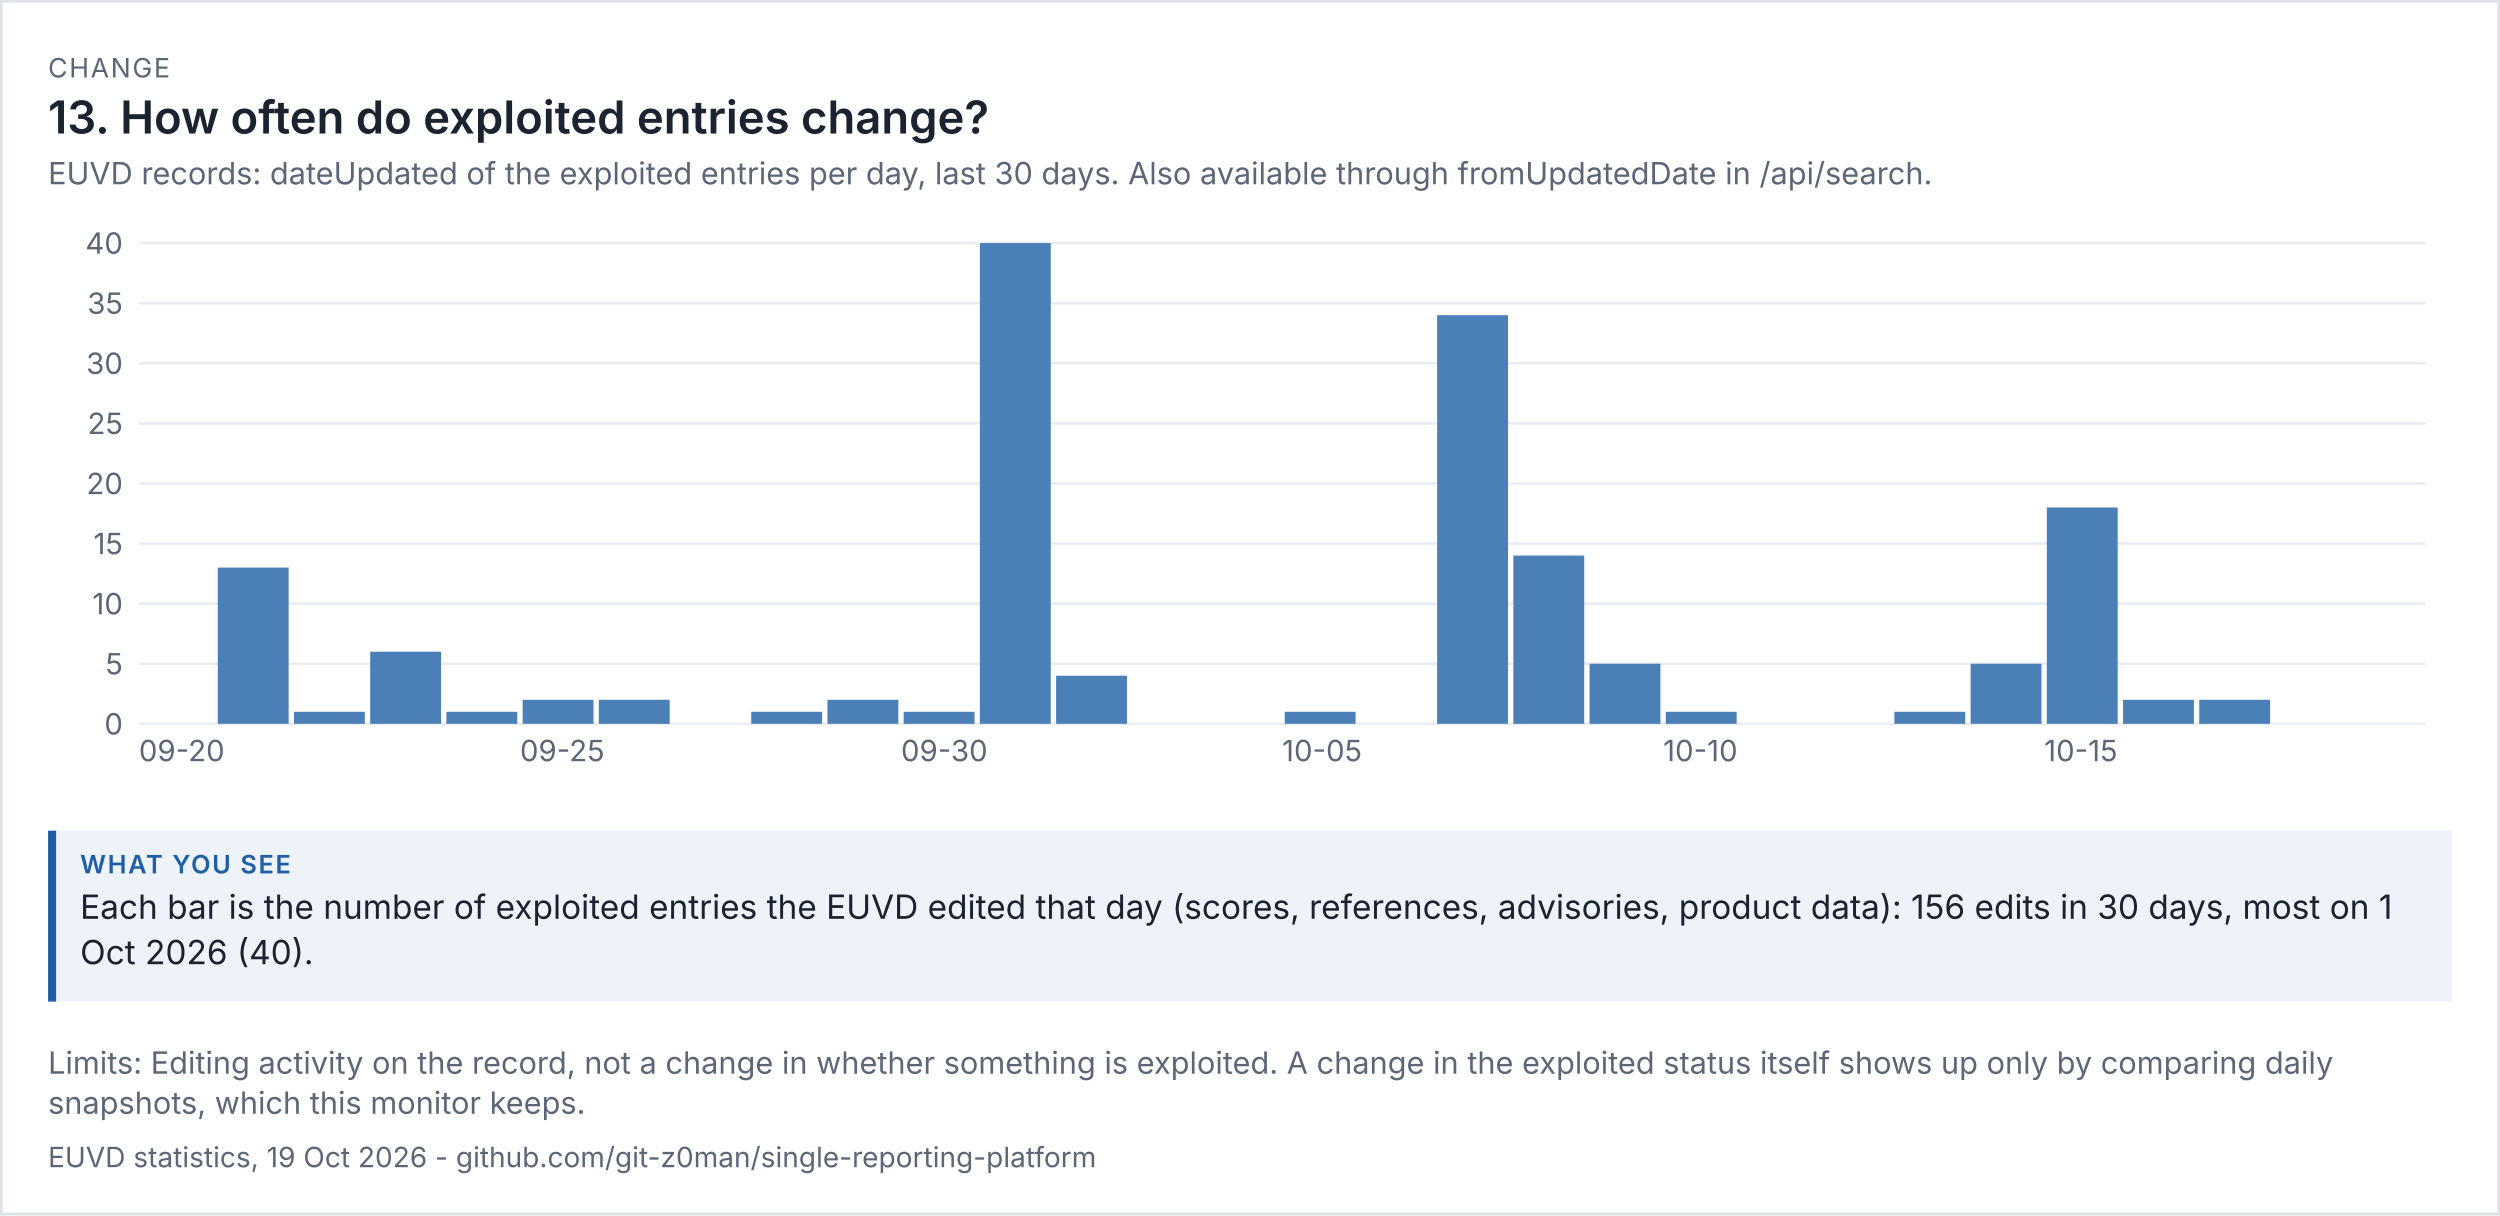
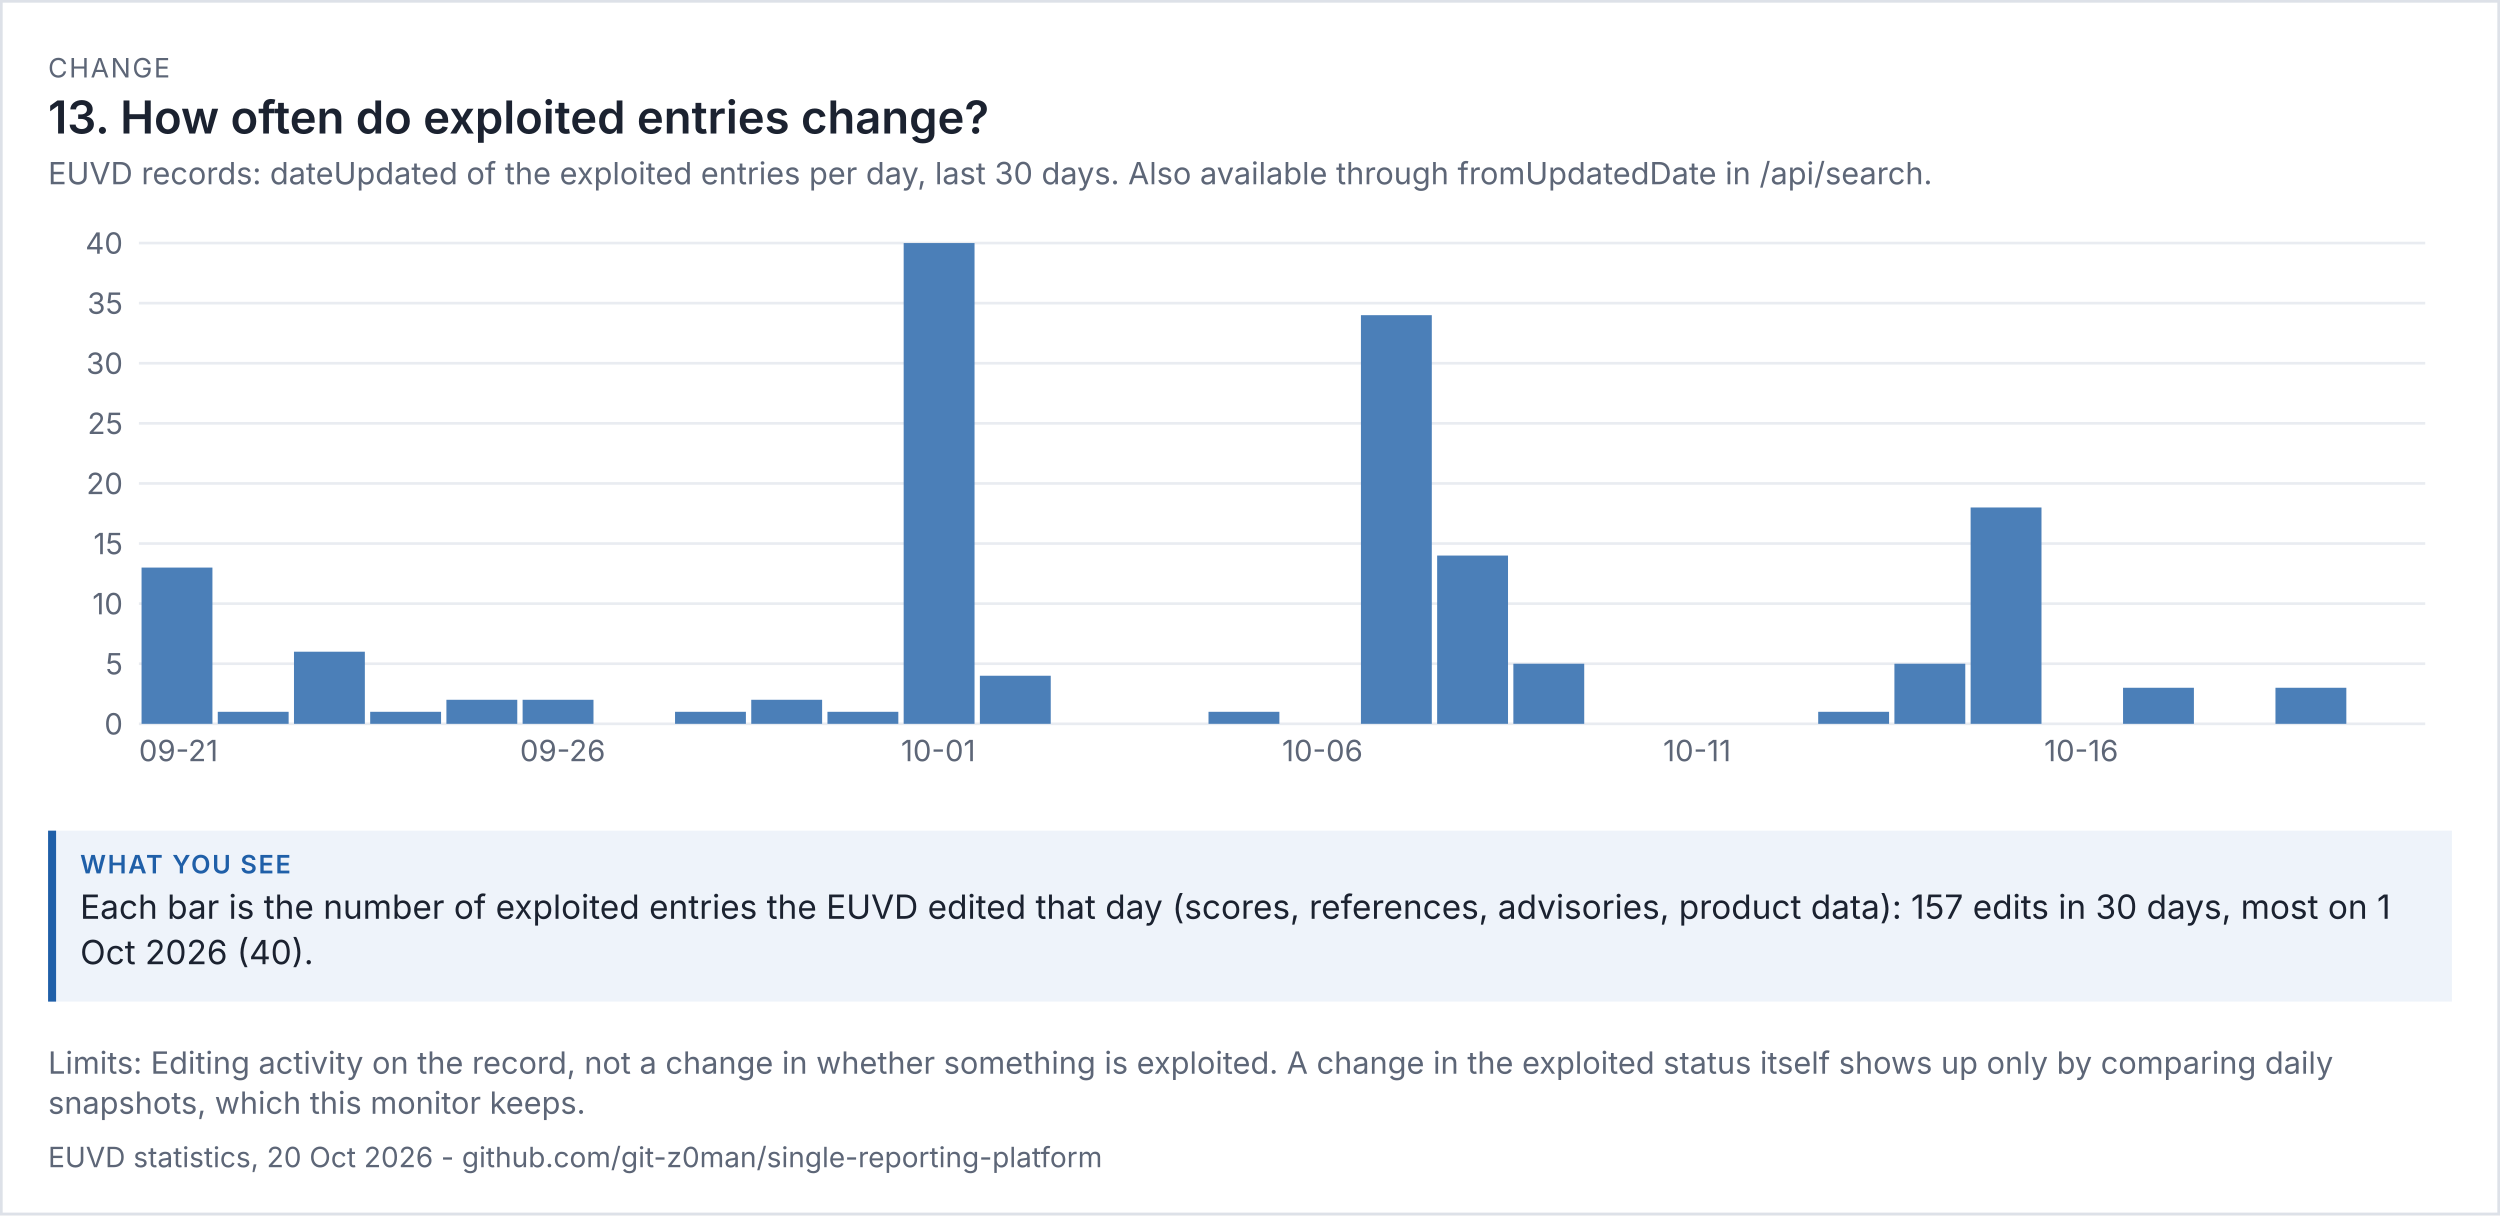
<svg xmlns="http://www.w3.org/2000/svg" viewBox="0 0 936 455" width="936" height="455" font-family="system-ui,-apple-system,'Segoe UI',sans-serif">
  <rect width="100%" height="100%" fill="#ffffff" />
  <rect x="0.5" y="0.5" width="935" height="454" fill="none" stroke="#dde1e8" />
  <text x="18" y="29" font-size="10" letter-spacing="0.6" fill="#5d6677">CHANGE</text>
  <text x="18" y="50" font-size="17" fill="#1b2230" font-weight="600">13. How often do exploited entries change?</text>
  <text x="18" y="69" font-size="11.5" fill="#5d6677">EUVD records: dateUpdated of the exploited entries per day, last 30 days. Also available through fromUpdatedDate in /api/search.</text>
  <g transform="translate(18,79) scale(1)" font-size="11">
    <svg viewBox="0 0 900 220" role="img" width="900" height="220">
      <g>
        <line x1="34" x2="890" y1="192" y2="192" stroke="rgb(233, 236, 241)" />
        <text x="28" y="196" text-anchor="end" fill="rgb(93, 102, 119)">0</text>
        <line x1="34" x2="890" y1="169.5" y2="169.5" stroke="rgb(233, 236, 241)" />
        <text x="28" y="173.5" text-anchor="end" fill="rgb(93, 102, 119)">5</text>
        <line x1="34" x2="890" y1="147" y2="147" stroke="rgb(233, 236, 241)" />
        <text x="28" y="151" text-anchor="end" fill="rgb(93, 102, 119)">10</text>
        <line x1="34" x2="890" y1="124.5" y2="124.5" stroke="rgb(233, 236, 241)" />
        <text x="28" y="128.5" text-anchor="end" fill="rgb(93, 102, 119)">15</text>
        <line x1="34" x2="890" y1="102" y2="102" stroke="rgb(233, 236, 241)" />
        <text x="28" y="106" text-anchor="end" fill="rgb(93, 102, 119)">20</text>
        <line x1="34" x2="890" y1="79.5" y2="79.5" stroke="rgb(233, 236, 241)" />
        <text x="28" y="83.5" text-anchor="end" fill="rgb(93, 102, 119)">25</text>
        <line x1="34" x2="890" y1="57" y2="57" stroke="rgb(233, 236, 241)" />
        <text x="28" y="61" text-anchor="end" fill="rgb(93, 102, 119)">30</text>
        <line x1="34" x2="890" y1="34.5" y2="34.5" stroke="rgb(233, 236, 241)" />
        <text x="28" y="38.5" text-anchor="end" fill="rgb(93, 102, 119)">35</text>
        <line x1="34" x2="890" y1="12" y2="12" stroke="rgb(233, 236, 241)" />
        <text x="28" y="16" text-anchor="end" fill="rgb(93, 102, 119)">40</text>
-         <text x="34" y="206" fill="rgb(93, 102, 119)">09-20</text>
-         <rect x="63.533" y="133.5" width="26.533" height="58.5" fill="rgb(75, 127, 184)" />
-         <rect x="92.067" y="187.5" width="26.533" height="4.5" fill="rgb(75, 127, 184)" />
-         <rect x="120.6" y="165" width="26.533" height="27" fill="rgb(75, 127, 184)" />
-         <rect x="149.133" y="187.5" width="26.533" height="4.5" fill="rgb(75, 127, 184)" />
+         <rect x="35" y="133.5" width="26.533" height="58.5" fill="rgb(75, 127, 184)" />
+         <text x="34" y="206" fill="rgb(93, 102, 119)">09-21</text>
+         <rect x="63.533" y="187.5" width="26.533" height="4.5" fill="rgb(75, 127, 184)" />
+         <rect x="92.067" y="165" width="26.533" height="27" fill="rgb(75, 127, 184)" />
+         <rect x="120.6" y="187.5" width="26.533" height="4.5" fill="rgb(75, 127, 184)" />
+         <rect x="149.133" y="183" width="26.533" height="9" fill="rgb(75, 127, 184)" />
        <rect x="177.667" y="183" width="26.533" height="9" fill="rgb(75, 127, 184)" />
-         <text x="176.667" y="206" fill="rgb(93, 102, 119)">09-25</text>
-         <rect x="206.2" y="183" width="26.533" height="9" fill="rgb(75, 127, 184)" />
-         <rect x="263.267" y="187.5" width="26.533" height="4.5" fill="rgb(75, 127, 184)" />
-         <rect x="291.8" y="183" width="26.533" height="9" fill="rgb(75, 127, 184)" />
-         <rect x="320.333" y="187.5" width="26.533" height="4.5" fill="rgb(75, 127, 184)" />
-         <text x="319.333" y="206" fill="rgb(93, 102, 119)">09-30</text>
-         <rect x="348.867" y="12" width="26.533" height="180" fill="rgb(75, 127, 184)" />
-         <rect x="377.4" y="174" width="26.533" height="18" fill="rgb(75, 127, 184)" />
-         <rect x="463" y="187.5" width="26.533" height="4.5" fill="rgb(75, 127, 184)" />
-         <text x="462" y="206" fill="rgb(93, 102, 119)">10-05</text>
-         <rect x="520.067" y="39" width="26.533" height="153" fill="rgb(75, 127, 184)" />
-         <rect x="548.6" y="129" width="26.533" height="63" fill="rgb(75, 127, 184)" />
-         <rect x="577.133" y="169.5" width="26.533" height="22.5" fill="rgb(75, 127, 184)" />
-         <rect x="605.667" y="187.5" width="26.533" height="4.5" fill="rgb(75, 127, 184)" />
-         <text x="604.667" y="206" fill="rgb(93, 102, 119)">10-10</text>
-         <rect x="691.267" y="187.5" width="26.533" height="4.5" fill="rgb(75, 127, 184)" />
-         <rect x="719.8" y="169.5" width="26.533" height="22.5" fill="rgb(75, 127, 184)" />
-         <rect x="748.333" y="111" width="26.533" height="81" fill="rgb(75, 127, 184)" />
-         <text x="747.333" y="206" fill="rgb(93, 102, 119)">10-15</text>
-         <rect x="776.867" y="183" width="26.533" height="9" fill="rgb(75, 127, 184)" />
-         <rect x="805.4" y="183" width="26.533" height="9" fill="rgb(75, 127, 184)" />
+         <text x="176.667" y="206" fill="rgb(93, 102, 119)">09-26</text>
+         <rect x="234.733" y="187.5" width="26.533" height="4.5" fill="rgb(75, 127, 184)" />
+         <rect x="263.267" y="183" width="26.533" height="9" fill="rgb(75, 127, 184)" />
+         <rect x="291.8" y="187.5" width="26.533" height="4.5" fill="rgb(75, 127, 184)" />
+         <rect x="320.333" y="12" width="26.533" height="180" fill="rgb(75, 127, 184)" />
+         <text x="319.333" y="206" fill="rgb(93, 102, 119)">10-01</text>
+         <rect x="348.867" y="174" width="26.533" height="18" fill="rgb(75, 127, 184)" />
+         <rect x="434.467" y="187.5" width="26.533" height="4.5" fill="rgb(75, 127, 184)" />
+         <text x="462" y="206" fill="rgb(93, 102, 119)">10-06</text>
+         <rect x="491.533" y="39" width="26.533" height="153" fill="rgb(75, 127, 184)" />
+         <rect x="520.067" y="129" width="26.533" height="63" fill="rgb(75, 127, 184)" />
+         <rect x="548.6" y="169.5" width="26.533" height="22.5" fill="rgb(75, 127, 184)" />
+         <text x="604.667" y="206" fill="rgb(93, 102, 119)">10-11</text>
+         <rect x="662.733" y="187.5" width="26.533" height="4.5" fill="rgb(75, 127, 184)" />
+         <rect x="691.267" y="169.5" width="26.533" height="22.5" fill="rgb(75, 127, 184)" />
+         <rect x="719.8" y="111" width="26.533" height="81" fill="rgb(75, 127, 184)" />
+         <text x="747.333" y="206" fill="rgb(93, 102, 119)">10-16</text>
+         <rect x="776.867" y="178.5" width="26.533" height="13.5" fill="rgb(75, 127, 184)" />
+         <rect x="833.933" y="178.5" width="26.533" height="13.5" fill="rgb(75, 127, 184)" />
      </g>
    </svg>
  </g>
  <rect x="18" y="311" width="900" height="64" fill="#eef3fa" />
  <rect x="18" y="311" width="3" height="64" fill="#1f5fa8" />
  <text x="30" y="327" font-size="9.5" letter-spacing="0.6" font-weight="600" fill="#1f5fa8">WHAT YOU SEE</text>
-   <text x="30" y="344" font-size="12.5" fill="#1b2230">Each bar is the number of exploited entries the EUVD edited that day (scores, references, advisories, product data): 156 edits in 30 days, most on 1</text>
+   <text x="30" y="344" font-size="12.5" fill="#1b2230">Each bar is the number of exploited entries the EUVD edited that day (scores, references, advisories, product data): 157 edits in 30 days, most on 1</text>
  <text x="30" y="361" font-size="12.5" fill="#1b2230">Oct 2026 (40).</text>
  <text x="18" y="402" font-size="11.5" fill="#5d6677">Limits: Editing activity on the record, not a change in whether something is exploited. A change in the exploited status itself shows up only by comparing daily</text>
  <text x="18" y="417" font-size="11.5" fill="#5d6677">snapshots, which this monitor keeps.</text>
-   <text x="18" y="437" font-size="10.5" fill="#5d6677">EUVD statistics, 19 Oct 2026 - github.com/git-z0man/single-reporting-platform</text>
+   <text x="18" y="437" font-size="10.5" fill="#5d6677">EUVD statistics, 20 Oct 2026 - github.com/git-z0man/single-reporting-platform</text>
</svg>
